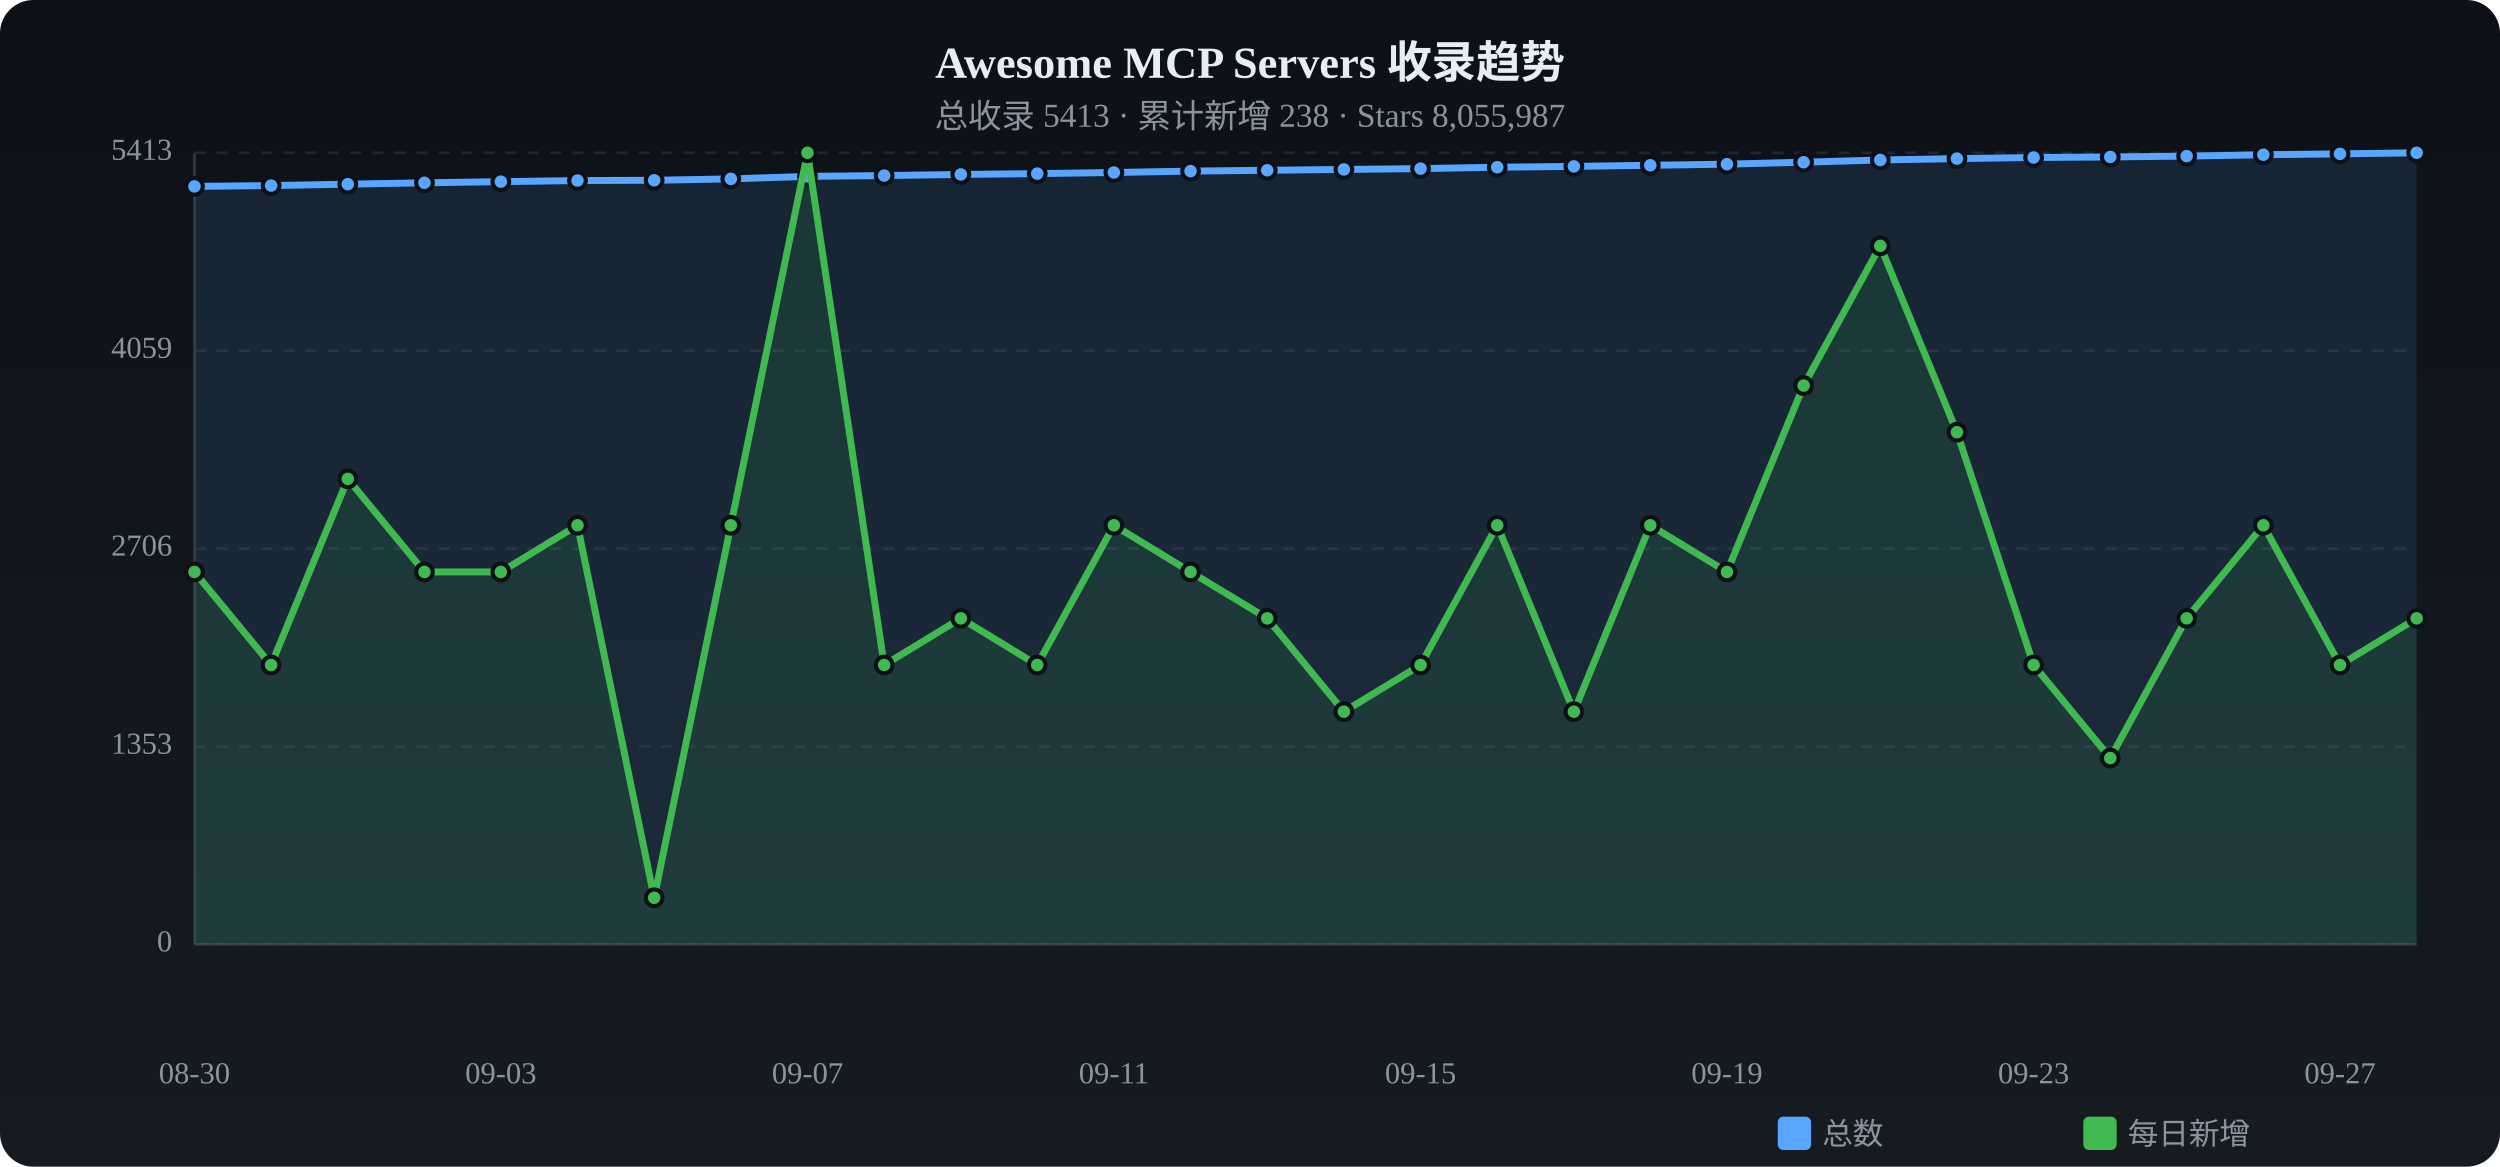
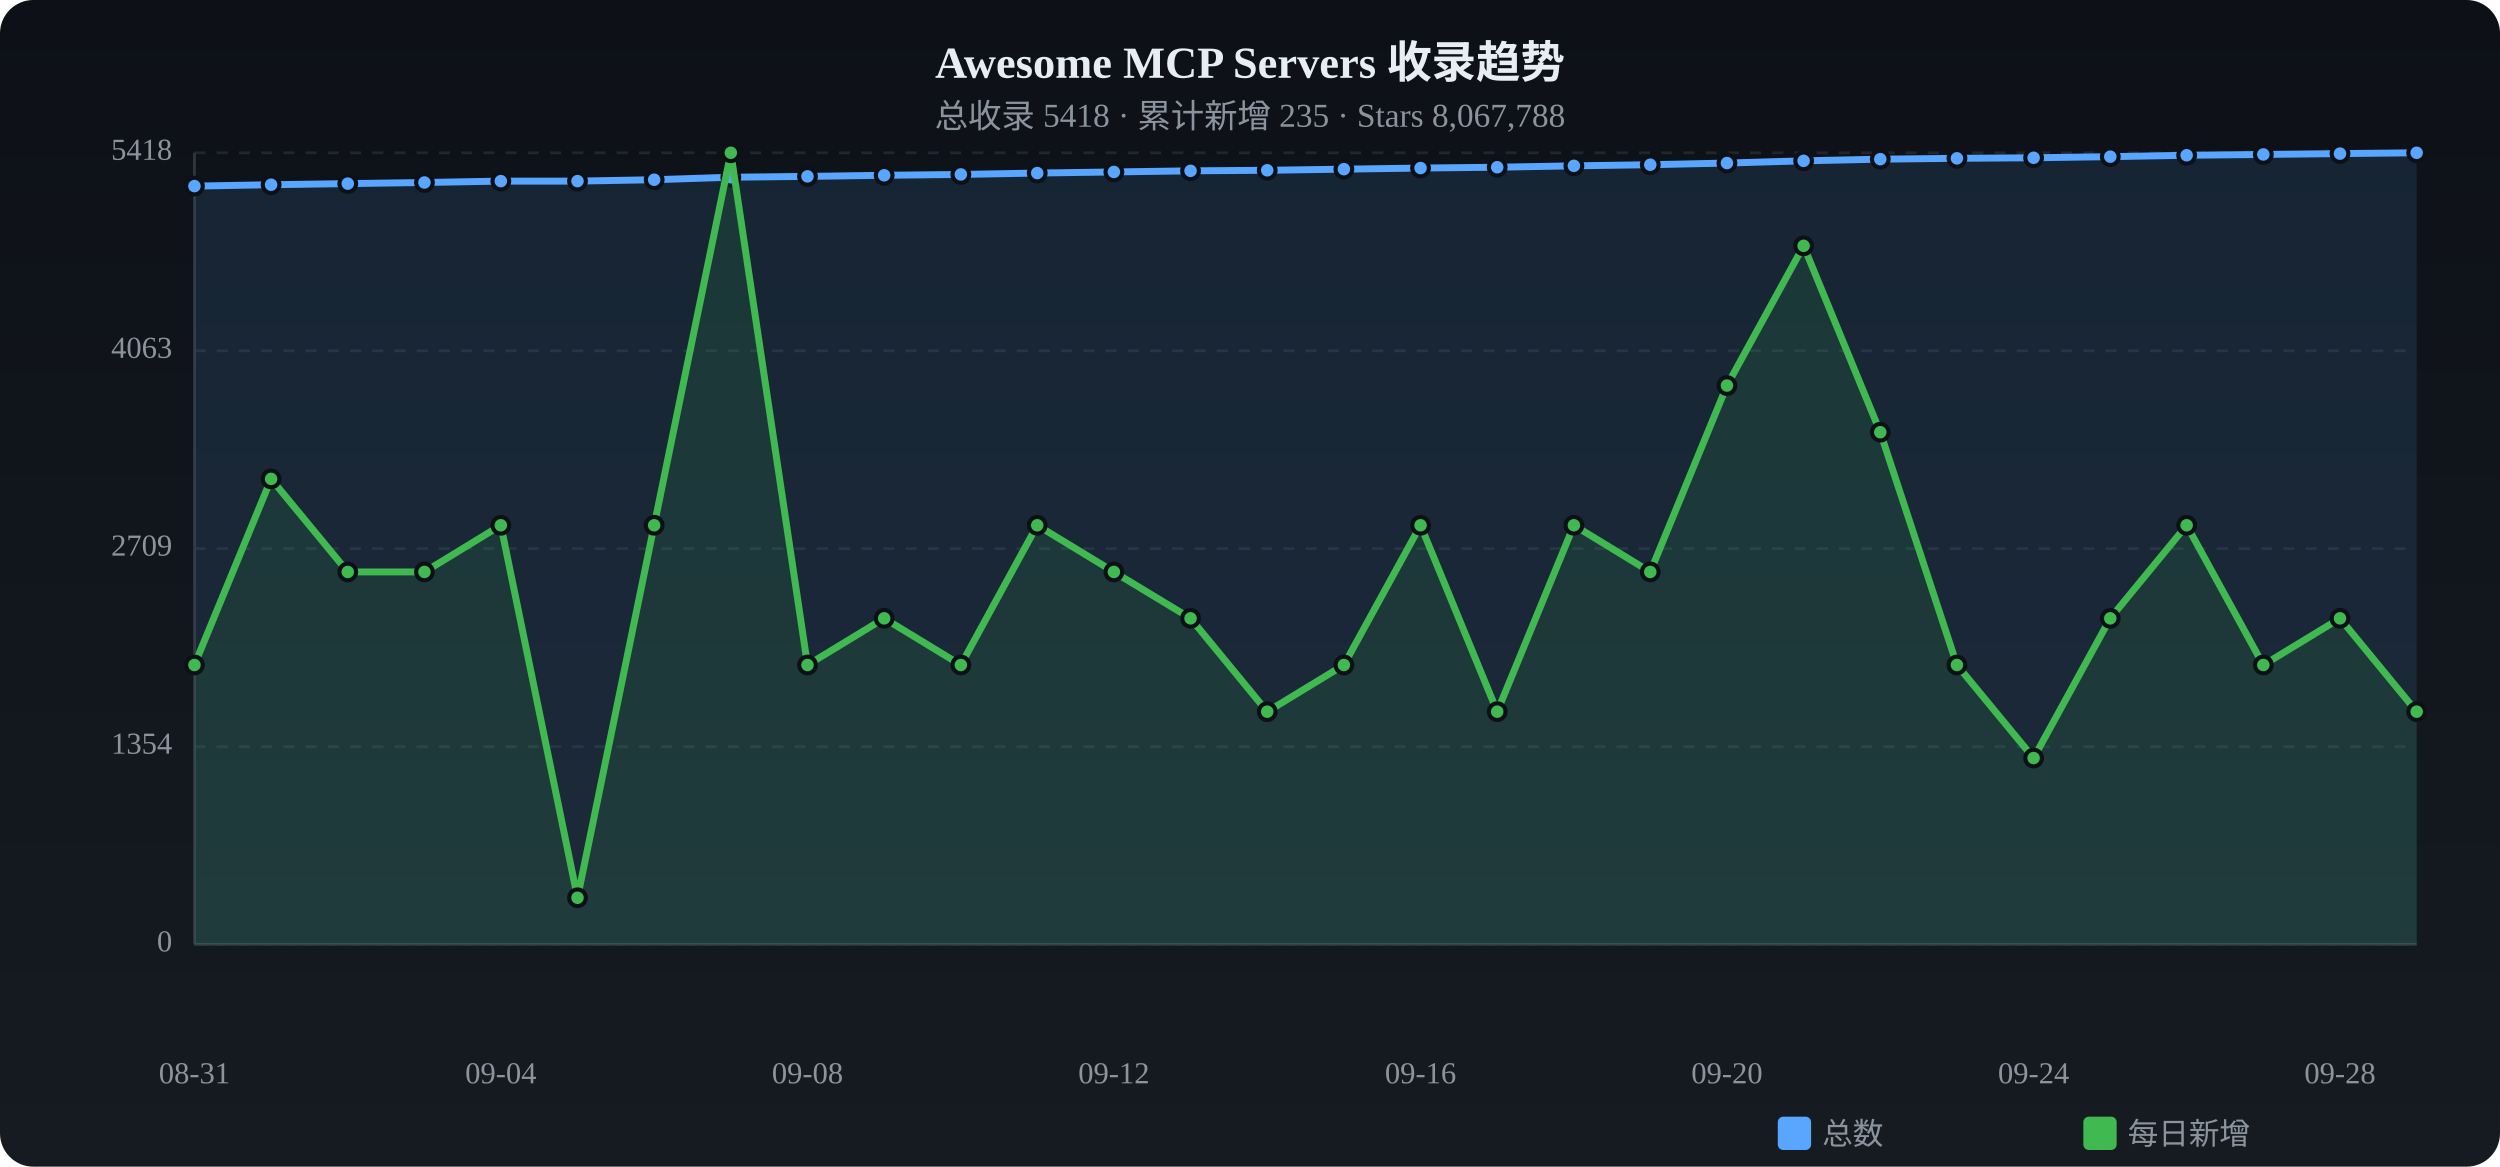
<svg xmlns="http://www.w3.org/2000/svg" viewBox="0 0 900 420" width="900" height="420">
  <defs>
    <linearGradient id="tbg" x1="0%" y1="0%" x2="0%" y2="100%">
      <stop offset="0%" stop-color="#0d1117" />
      <stop offset="100%" stop-color="#161b22" />
    </linearGradient>
  </defs>
  <rect width="900" height="420" rx="12" fill="url(#tbg)" />
  <text x="450.0" y="28" text-anchor="middle" fill="#e6edf3" font-size="16" font-weight="bold">Awesome MCP Servers 收录趋势</text>
-   <text x="450.0" y="46" text-anchor="middle" fill="#8b949e" font-size="12">总收录 5413 · 累计新增 238 · Stars 8,055,987</text>
+   <text x="450.0" y="46" text-anchor="middle" fill="#8b949e" font-size="12">总收录 5418 · 累计新增 235 · Stars 8,067,788</text>
  <text x="62" y="340.0" text-anchor="end" fill="#8b949e" font-size="11" dominant-baseline="middle">0</text>
  <line x1="70" y1="340.0" x2="870" y2="340.0" stroke="#21262d" stroke-dasharray="4 4" />
-   <text x="62" y="268.8" text-anchor="end" fill="#8b949e" font-size="11" dominant-baseline="middle">1353</text>
+   <text x="62" y="268.8" text-anchor="end" fill="#8b949e" font-size="11" dominant-baseline="middle">1354</text>
  <line x1="70" y1="268.8" x2="870" y2="268.8" stroke="#21262d" stroke-dasharray="4 4" />
-   <text x="62" y="197.5" text-anchor="end" fill="#8b949e" font-size="11" dominant-baseline="middle">2706</text>
+   <text x="62" y="197.5" text-anchor="end" fill="#8b949e" font-size="11" dominant-baseline="middle">2709</text>
  <line x1="70" y1="197.5" x2="870" y2="197.5" stroke="#21262d" stroke-dasharray="4 4" />
-   <text x="62" y="126.3" text-anchor="end" fill="#8b949e" font-size="11" dominant-baseline="middle">4059</text>
+   <text x="62" y="126.3" text-anchor="end" fill="#8b949e" font-size="11" dominant-baseline="middle">4063</text>
  <line x1="70" y1="126.3" x2="870" y2="126.3" stroke="#21262d" stroke-dasharray="4 4" />
-   <text x="62" y="55.0" text-anchor="end" fill="#8b949e" font-size="11" dominant-baseline="middle">5413</text>
+   <text x="62" y="55.0" text-anchor="end" fill="#8b949e" font-size="11" dominant-baseline="middle">5418</text>
  <line x1="70" y1="55.0" x2="870" y2="55.0" stroke="#21262d" stroke-dasharray="4 4" />
  <line x1="70" y1="55" x2="70" y2="340" stroke="#30363d" />
  <line x1="70" y1="340" x2="870" y2="340" stroke="#30363d" />
-   <path d="M70.0,67.1 L97.6,66.8 L125.2,66.3 L152.8,65.8 L180.3,65.4 L207.9,65.0 L235.5,64.9 L263.1,64.4 L290.7,63.5 L318.3,63.2 L345.9,62.8 L373.4,62.5 L401.0,62.1 L428.6,61.6 L456.2,61.3 L483.8,61.0 L511.4,60.7 L539.0,60.2 L566.6,59.9 L594.1,59.5 L621.7,59.1 L649.3,58.4 L676.9,57.6 L704.5,57.1 L732.1,56.7 L759.7,56.5 L787.2,56.2 L814.8,55.7 L842.4,55.4 L870.0,55.0 L870.0,340 L70.0,340 Z" fill="#58a6ff" opacity="0.12" />
-   <polyline points="70.0,67.1 97.6,66.8 125.2,66.3 152.8,65.8 180.3,65.4 207.9,65.0 235.5,64.9 263.1,64.4 290.7,63.5 318.3,63.2 345.9,62.8 373.4,62.5 401.0,62.1 428.6,61.6 456.2,61.3 483.8,61.0 511.4,60.7 539.0,60.2 566.6,59.9 594.1,59.5 621.7,59.1 649.3,58.4 676.9,57.6 704.5,57.1 732.1,56.7 759.7,56.5 787.2,56.2 814.8,55.7 842.4,55.4 870.0,55.0" fill="none" stroke="#58a6ff" stroke-width="2.5" stroke-linecap="round" stroke-linejoin="round" />
-   <circle cx="70.0" cy="67.1" r="3" fill="#58a6ff" stroke="#0d1117" stroke-width="1.5" />
-   <circle cx="97.6" cy="66.8" r="3" fill="#58a6ff" stroke="#0d1117" stroke-width="1.5" />
-   <circle cx="125.2" cy="66.3" r="3" fill="#58a6ff" stroke="#0d1117" stroke-width="1.5" />
-   <circle cx="152.8" cy="65.8" r="3" fill="#58a6ff" stroke="#0d1117" stroke-width="1.5" />
-   <circle cx="180.3" cy="65.4" r="3" fill="#58a6ff" stroke="#0d1117" stroke-width="1.5" />
-   <circle cx="207.9" cy="65.0" r="3" fill="#58a6ff" stroke="#0d1117" stroke-width="1.5" />
-   <circle cx="235.5" cy="64.9" r="3" fill="#58a6ff" stroke="#0d1117" stroke-width="1.5" />
-   <circle cx="263.1" cy="64.4" r="3" fill="#58a6ff" stroke="#0d1117" stroke-width="1.5" />
+   <path d="M70.0,67.0 L97.6,66.5 L125.2,66.1 L152.8,65.7 L180.3,65.2 L207.9,65.2 L235.5,64.7 L263.1,63.8 L290.7,63.5 L318.3,63.1 L345.9,62.8 L373.4,62.3 L401.0,61.9 L428.6,61.5 L456.2,61.3 L483.8,60.9 L511.4,60.5 L539.0,60.2 L566.6,59.7 L594.1,59.3 L621.7,58.7 L649.3,57.9 L676.9,57.3 L704.5,57.0 L732.1,56.8 L759.7,56.4 L787.2,55.9 L814.8,55.6 L842.4,55.3 L870.0,55.0 L870.0,340 L70.0,340 Z" fill="#58a6ff" opacity="0.12" />
+   <polyline points="70.0,67.0 97.6,66.5 125.2,66.1 152.8,65.7 180.3,65.2 207.9,65.2 235.5,64.7 263.1,63.8 290.7,63.5 318.3,63.1 345.9,62.8 373.4,62.3 401.0,61.9 428.6,61.5 456.2,61.3 483.8,60.9 511.4,60.5 539.0,60.2 566.6,59.7 594.1,59.3 621.7,58.7 649.3,57.9 676.9,57.3 704.5,57.0 732.1,56.8 759.7,56.4 787.2,55.9 814.8,55.6 842.4,55.3 870.0,55.0" fill="none" stroke="#58a6ff" stroke-width="2.5" stroke-linecap="round" stroke-linejoin="round" />
+   <circle cx="70.0" cy="67.0" r="3" fill="#58a6ff" stroke="#0d1117" stroke-width="1.5" />
+   <circle cx="97.6" cy="66.5" r="3" fill="#58a6ff" stroke="#0d1117" stroke-width="1.5" />
+   <circle cx="125.2" cy="66.1" r="3" fill="#58a6ff" stroke="#0d1117" stroke-width="1.5" />
+   <circle cx="152.8" cy="65.7" r="3" fill="#58a6ff" stroke="#0d1117" stroke-width="1.5" />
+   <circle cx="180.3" cy="65.2" r="3" fill="#58a6ff" stroke="#0d1117" stroke-width="1.5" />
+   <circle cx="207.9" cy="65.2" r="3" fill="#58a6ff" stroke="#0d1117" stroke-width="1.5" />
+   <circle cx="235.5" cy="64.7" r="3" fill="#58a6ff" stroke="#0d1117" stroke-width="1.5" />
+   <circle cx="263.1" cy="63.8" r="3" fill="#58a6ff" stroke="#0d1117" stroke-width="1.5" />
  <circle cx="290.7" cy="63.5" r="3" fill="#58a6ff" stroke="#0d1117" stroke-width="1.5" />
-   <circle cx="318.3" cy="63.2" r="3" fill="#58a6ff" stroke="#0d1117" stroke-width="1.5" />
+   <circle cx="318.3" cy="63.1" r="3" fill="#58a6ff" stroke="#0d1117" stroke-width="1.5" />
  <circle cx="345.9" cy="62.8" r="3" fill="#58a6ff" stroke="#0d1117" stroke-width="1.5" />
-   <circle cx="373.4" cy="62.5" r="3" fill="#58a6ff" stroke="#0d1117" stroke-width="1.5" />
-   <circle cx="401.0" cy="62.1" r="3" fill="#58a6ff" stroke="#0d1117" stroke-width="1.5" />
-   <circle cx="428.6" cy="61.6" r="3" fill="#58a6ff" stroke="#0d1117" stroke-width="1.5" />
+   <circle cx="373.4" cy="62.3" r="3" fill="#58a6ff" stroke="#0d1117" stroke-width="1.5" />
+   <circle cx="401.0" cy="61.9" r="3" fill="#58a6ff" stroke="#0d1117" stroke-width="1.5" />
+   <circle cx="428.6" cy="61.5" r="3" fill="#58a6ff" stroke="#0d1117" stroke-width="1.5" />
  <circle cx="456.2" cy="61.3" r="3" fill="#58a6ff" stroke="#0d1117" stroke-width="1.5" />
-   <circle cx="483.8" cy="61.0" r="3" fill="#58a6ff" stroke="#0d1117" stroke-width="1.5" />
-   <circle cx="511.4" cy="60.7" r="3" fill="#58a6ff" stroke="#0d1117" stroke-width="1.5" />
+   <circle cx="483.8" cy="60.9" r="3" fill="#58a6ff" stroke="#0d1117" stroke-width="1.5" />
+   <circle cx="511.4" cy="60.5" r="3" fill="#58a6ff" stroke="#0d1117" stroke-width="1.5" />
  <circle cx="539.0" cy="60.2" r="3" fill="#58a6ff" stroke="#0d1117" stroke-width="1.5" />
-   <circle cx="566.6" cy="59.9" r="3" fill="#58a6ff" stroke="#0d1117" stroke-width="1.5" />
-   <circle cx="594.1" cy="59.5" r="3" fill="#58a6ff" stroke="#0d1117" stroke-width="1.5" />
-   <circle cx="621.7" cy="59.1" r="3" fill="#58a6ff" stroke="#0d1117" stroke-width="1.5" />
-   <circle cx="649.3" cy="58.4" r="3" fill="#58a6ff" stroke="#0d1117" stroke-width="1.5" />
-   <circle cx="676.9" cy="57.6" r="3" fill="#58a6ff" stroke="#0d1117" stroke-width="1.5" />
-   <circle cx="704.5" cy="57.1" r="3" fill="#58a6ff" stroke="#0d1117" stroke-width="1.5" />
-   <circle cx="732.1" cy="56.7" r="3" fill="#58a6ff" stroke="#0d1117" stroke-width="1.5" />
-   <circle cx="759.7" cy="56.5" r="3" fill="#58a6ff" stroke="#0d1117" stroke-width="1.5" />
-   <circle cx="787.2" cy="56.2" r="3" fill="#58a6ff" stroke="#0d1117" stroke-width="1.5" />
-   <circle cx="814.8" cy="55.7" r="3" fill="#58a6ff" stroke="#0d1117" stroke-width="1.5" />
-   <circle cx="842.4" cy="55.4" r="3" fill="#58a6ff" stroke="#0d1117" stroke-width="1.5" />
+   <circle cx="566.6" cy="59.7" r="3" fill="#58a6ff" stroke="#0d1117" stroke-width="1.5" />
+   <circle cx="594.1" cy="59.3" r="3" fill="#58a6ff" stroke="#0d1117" stroke-width="1.5" />
+   <circle cx="621.7" cy="58.7" r="3" fill="#58a6ff" stroke="#0d1117" stroke-width="1.5" />
+   <circle cx="649.3" cy="57.9" r="3" fill="#58a6ff" stroke="#0d1117" stroke-width="1.5" />
+   <circle cx="676.9" cy="57.3" r="3" fill="#58a6ff" stroke="#0d1117" stroke-width="1.5" />
+   <circle cx="704.5" cy="57.0" r="3" fill="#58a6ff" stroke="#0d1117" stroke-width="1.5" />
+   <circle cx="732.1" cy="56.8" r="3" fill="#58a6ff" stroke="#0d1117" stroke-width="1.5" />
+   <circle cx="759.7" cy="56.4" r="3" fill="#58a6ff" stroke="#0d1117" stroke-width="1.5" />
+   <circle cx="787.2" cy="55.9" r="3" fill="#58a6ff" stroke="#0d1117" stroke-width="1.5" />
+   <circle cx="814.8" cy="55.6" r="3" fill="#58a6ff" stroke="#0d1117" stroke-width="1.5" />
+   <circle cx="842.4" cy="55.3" r="3" fill="#58a6ff" stroke="#0d1117" stroke-width="1.5" />
  <circle cx="870.0" cy="55.0" r="3" fill="#58a6ff" stroke="#0d1117" stroke-width="1.5" />
-   <path d="M70.0,205.9 L97.6,239.4 L125.2,172.4 L152.8,205.9 L180.3,205.9 L207.9,189.1 L235.5,323.2 L263.1,189.1 L290.7,55.0 L318.3,239.4 L345.9,222.6 L373.4,239.4 L401.0,189.1 L428.6,205.9 L456.2,222.6 L483.8,256.2 L511.4,239.4 L539.0,189.1 L566.6,256.2 L594.1,189.1 L621.7,205.9 L649.3,138.8 L676.9,88.5 L704.5,155.6 L732.1,239.4 L759.7,272.9 L787.2,222.6 L814.8,189.1 L842.4,239.4 L870.0,222.6 L870.0,340 L70.0,340 Z" fill="#3fb950" opacity="0.12" />
-   <polyline points="70.0,205.9 97.6,239.4 125.2,172.4 152.8,205.9 180.3,205.9 207.9,189.1 235.5,323.2 263.1,189.1 290.7,55.0 318.3,239.4 345.9,222.6 373.4,239.4 401.0,189.1 428.6,205.9 456.2,222.6 483.8,256.2 511.4,239.4 539.0,189.1 566.6,256.2 594.1,189.1 621.7,205.9 649.3,138.8 676.9,88.5 704.5,155.6 732.1,239.4 759.7,272.9 787.2,222.6 814.8,189.1 842.4,239.4 870.0,222.6" fill="none" stroke="#3fb950" stroke-width="2.5" stroke-linecap="round" stroke-linejoin="round" />
-   <circle cx="70.0" cy="205.9" r="3" fill="#3fb950" stroke="#0d1117" stroke-width="1.5" />
-   <circle cx="97.6" cy="239.4" r="3" fill="#3fb950" stroke="#0d1117" stroke-width="1.5" />
-   <circle cx="125.2" cy="172.4" r="3" fill="#3fb950" stroke="#0d1117" stroke-width="1.5" />
+   <path d="M70.0,239.4 L97.6,172.4 L125.2,205.9 L152.8,205.9 L180.3,189.1 L207.9,323.2 L235.5,189.1 L263.1,55.0 L290.7,239.4 L318.3,222.6 L345.9,239.4 L373.4,189.1 L401.0,205.9 L428.6,222.6 L456.2,256.2 L483.8,239.4 L511.4,189.1 L539.0,256.2 L566.6,189.1 L594.1,205.9 L621.7,138.8 L649.3,88.5 L676.9,155.6 L704.5,239.4 L732.1,272.9 L759.7,222.6 L787.2,189.1 L814.8,239.4 L842.4,222.6 L870.0,256.2 L870.0,340 L70.0,340 Z" fill="#3fb950" opacity="0.12" />
+   <polyline points="70.0,239.4 97.6,172.4 125.2,205.9 152.8,205.9 180.3,189.1 207.9,323.2 235.5,189.1 263.1,55.0 290.7,239.4 318.3,222.6 345.9,239.4 373.4,189.1 401.0,205.9 428.6,222.6 456.2,256.2 483.8,239.4 511.4,189.1 539.0,256.2 566.6,189.1 594.1,205.9 621.7,138.8 649.3,88.5 676.9,155.6 704.5,239.4 732.1,272.9 759.7,222.6 787.2,189.1 814.8,239.4 842.4,222.6 870.0,256.2" fill="none" stroke="#3fb950" stroke-width="2.5" stroke-linecap="round" stroke-linejoin="round" />
+   <circle cx="70.0" cy="239.4" r="3" fill="#3fb950" stroke="#0d1117" stroke-width="1.5" />
+   <circle cx="97.6" cy="172.4" r="3" fill="#3fb950" stroke="#0d1117" stroke-width="1.5" />
+   <circle cx="125.2" cy="205.9" r="3" fill="#3fb950" stroke="#0d1117" stroke-width="1.5" />
  <circle cx="152.8" cy="205.9" r="3" fill="#3fb950" stroke="#0d1117" stroke-width="1.5" />
-   <circle cx="180.3" cy="205.9" r="3" fill="#3fb950" stroke="#0d1117" stroke-width="1.5" />
-   <circle cx="207.9" cy="189.1" r="3" fill="#3fb950" stroke="#0d1117" stroke-width="1.5" />
-   <circle cx="235.5" cy="323.2" r="3" fill="#3fb950" stroke="#0d1117" stroke-width="1.5" />
-   <circle cx="263.1" cy="189.1" r="3" fill="#3fb950" stroke="#0d1117" stroke-width="1.5" />
-   <circle cx="290.7" cy="55.0" r="3" fill="#3fb950" stroke="#0d1117" stroke-width="1.5" />
-   <circle cx="318.3" cy="239.4" r="3" fill="#3fb950" stroke="#0d1117" stroke-width="1.5" />
-   <circle cx="345.9" cy="222.6" r="3" fill="#3fb950" stroke="#0d1117" stroke-width="1.5" />
-   <circle cx="373.4" cy="239.4" r="3" fill="#3fb950" stroke="#0d1117" stroke-width="1.5" />
-   <circle cx="401.0" cy="189.1" r="3" fill="#3fb950" stroke="#0d1117" stroke-width="1.5" />
-   <circle cx="428.6" cy="205.9" r="3" fill="#3fb950" stroke="#0d1117" stroke-width="1.5" />
-   <circle cx="456.2" cy="222.6" r="3" fill="#3fb950" stroke="#0d1117" stroke-width="1.5" />
-   <circle cx="483.8" cy="256.2" r="3" fill="#3fb950" stroke="#0d1117" stroke-width="1.5" />
-   <circle cx="511.4" cy="239.4" r="3" fill="#3fb950" stroke="#0d1117" stroke-width="1.5" />
-   <circle cx="539.0" cy="189.1" r="3" fill="#3fb950" stroke="#0d1117" stroke-width="1.5" />
-   <circle cx="566.6" cy="256.2" r="3" fill="#3fb950" stroke="#0d1117" stroke-width="1.5" />
-   <circle cx="594.1" cy="189.1" r="3" fill="#3fb950" stroke="#0d1117" stroke-width="1.5" />
-   <circle cx="621.7" cy="205.9" r="3" fill="#3fb950" stroke="#0d1117" stroke-width="1.5" />
-   <circle cx="649.3" cy="138.8" r="3" fill="#3fb950" stroke="#0d1117" stroke-width="1.5" />
-   <circle cx="676.9" cy="88.5" r="3" fill="#3fb950" stroke="#0d1117" stroke-width="1.5" />
-   <circle cx="704.5" cy="155.6" r="3" fill="#3fb950" stroke="#0d1117" stroke-width="1.5" />
-   <circle cx="732.1" cy="239.4" r="3" fill="#3fb950" stroke="#0d1117" stroke-width="1.5" />
-   <circle cx="759.7" cy="272.9" r="3" fill="#3fb950" stroke="#0d1117" stroke-width="1.5" />
-   <circle cx="787.2" cy="222.6" r="3" fill="#3fb950" stroke="#0d1117" stroke-width="1.5" />
-   <circle cx="814.8" cy="189.1" r="3" fill="#3fb950" stroke="#0d1117" stroke-width="1.5" />
-   <circle cx="842.4" cy="239.4" r="3" fill="#3fb950" stroke="#0d1117" stroke-width="1.5" />
-   <circle cx="870.0" cy="222.6" r="3" fill="#3fb950" stroke="#0d1117" stroke-width="1.5" />
-   <text x="70.0" y="390" text-anchor="middle" fill="#8b949e" font-size="11">08-30</text>
-   <text x="180.3" y="390" text-anchor="middle" fill="#8b949e" font-size="11">09-03</text>
-   <text x="290.7" y="390" text-anchor="middle" fill="#8b949e" font-size="11">09-07</text>
-   <text x="401.0" y="390" text-anchor="middle" fill="#8b949e" font-size="11">09-11</text>
-   <text x="511.4" y="390" text-anchor="middle" fill="#8b949e" font-size="11">09-15</text>
-   <text x="621.7" y="390" text-anchor="middle" fill="#8b949e" font-size="11">09-19</text>
-   <text x="732.1" y="390" text-anchor="middle" fill="#8b949e" font-size="11">09-23</text>
-   <text x="842.4" y="390" text-anchor="middle" fill="#8b949e" font-size="11">09-27</text>
+   <circle cx="180.3" cy="189.1" r="3" fill="#3fb950" stroke="#0d1117" stroke-width="1.5" />
+   <circle cx="207.9" cy="323.2" r="3" fill="#3fb950" stroke="#0d1117" stroke-width="1.5" />
+   <circle cx="235.5" cy="189.1" r="3" fill="#3fb950" stroke="#0d1117" stroke-width="1.5" />
+   <circle cx="263.1" cy="55.0" r="3" fill="#3fb950" stroke="#0d1117" stroke-width="1.5" />
+   <circle cx="290.7" cy="239.4" r="3" fill="#3fb950" stroke="#0d1117" stroke-width="1.5" />
+   <circle cx="318.3" cy="222.6" r="3" fill="#3fb950" stroke="#0d1117" stroke-width="1.5" />
+   <circle cx="345.9" cy="239.4" r="3" fill="#3fb950" stroke="#0d1117" stroke-width="1.5" />
+   <circle cx="373.4" cy="189.1" r="3" fill="#3fb950" stroke="#0d1117" stroke-width="1.5" />
+   <circle cx="401.0" cy="205.9" r="3" fill="#3fb950" stroke="#0d1117" stroke-width="1.5" />
+   <circle cx="428.6" cy="222.6" r="3" fill="#3fb950" stroke="#0d1117" stroke-width="1.5" />
+   <circle cx="456.2" cy="256.2" r="3" fill="#3fb950" stroke="#0d1117" stroke-width="1.5" />
+   <circle cx="483.8" cy="239.4" r="3" fill="#3fb950" stroke="#0d1117" stroke-width="1.5" />
+   <circle cx="511.4" cy="189.1" r="3" fill="#3fb950" stroke="#0d1117" stroke-width="1.5" />
+   <circle cx="539.0" cy="256.2" r="3" fill="#3fb950" stroke="#0d1117" stroke-width="1.5" />
+   <circle cx="566.6" cy="189.1" r="3" fill="#3fb950" stroke="#0d1117" stroke-width="1.5" />
+   <circle cx="594.1" cy="205.9" r="3" fill="#3fb950" stroke="#0d1117" stroke-width="1.5" />
+   <circle cx="621.7" cy="138.8" r="3" fill="#3fb950" stroke="#0d1117" stroke-width="1.5" />
+   <circle cx="649.3" cy="88.5" r="3" fill="#3fb950" stroke="#0d1117" stroke-width="1.5" />
+   <circle cx="676.9" cy="155.6" r="3" fill="#3fb950" stroke="#0d1117" stroke-width="1.5" />
+   <circle cx="704.5" cy="239.4" r="3" fill="#3fb950" stroke="#0d1117" stroke-width="1.5" />
+   <circle cx="732.1" cy="272.9" r="3" fill="#3fb950" stroke="#0d1117" stroke-width="1.5" />
+   <circle cx="759.7" cy="222.6" r="3" fill="#3fb950" stroke="#0d1117" stroke-width="1.5" />
+   <circle cx="787.2" cy="189.1" r="3" fill="#3fb950" stroke="#0d1117" stroke-width="1.5" />
+   <circle cx="814.8" cy="239.4" r="3" fill="#3fb950" stroke="#0d1117" stroke-width="1.5" />
+   <circle cx="842.4" cy="222.6" r="3" fill="#3fb950" stroke="#0d1117" stroke-width="1.5" />
+   <circle cx="870.0" cy="256.2" r="3" fill="#3fb950" stroke="#0d1117" stroke-width="1.5" />
+   <text x="70.0" y="390" text-anchor="middle" fill="#8b949e" font-size="11">08-31</text>
+   <text x="180.3" y="390" text-anchor="middle" fill="#8b949e" font-size="11">09-04</text>
+   <text x="290.7" y="390" text-anchor="middle" fill="#8b949e" font-size="11">09-08</text>
+   <text x="401.0" y="390" text-anchor="middle" fill="#8b949e" font-size="11">09-12</text>
+   <text x="511.4" y="390" text-anchor="middle" fill="#8b949e" font-size="11">09-16</text>
+   <text x="621.7" y="390" text-anchor="middle" fill="#8b949e" font-size="11">09-20</text>
+   <text x="732.1" y="390" text-anchor="middle" fill="#8b949e" font-size="11">09-24</text>
+   <text x="842.4" y="390" text-anchor="middle" fill="#8b949e" font-size="11">09-28</text>
  <rect x="640" y="402" width="12" height="12" rx="2" fill="#58a6ff" />
  <text x="656" y="412" fill="#8b949e" font-size="11">总数</text>
  <rect x="750" y="402" width="12" height="12" rx="2" fill="#3fb950" />
  <text x="766" y="412" fill="#8b949e" font-size="11">每日新增</text>
</svg>
